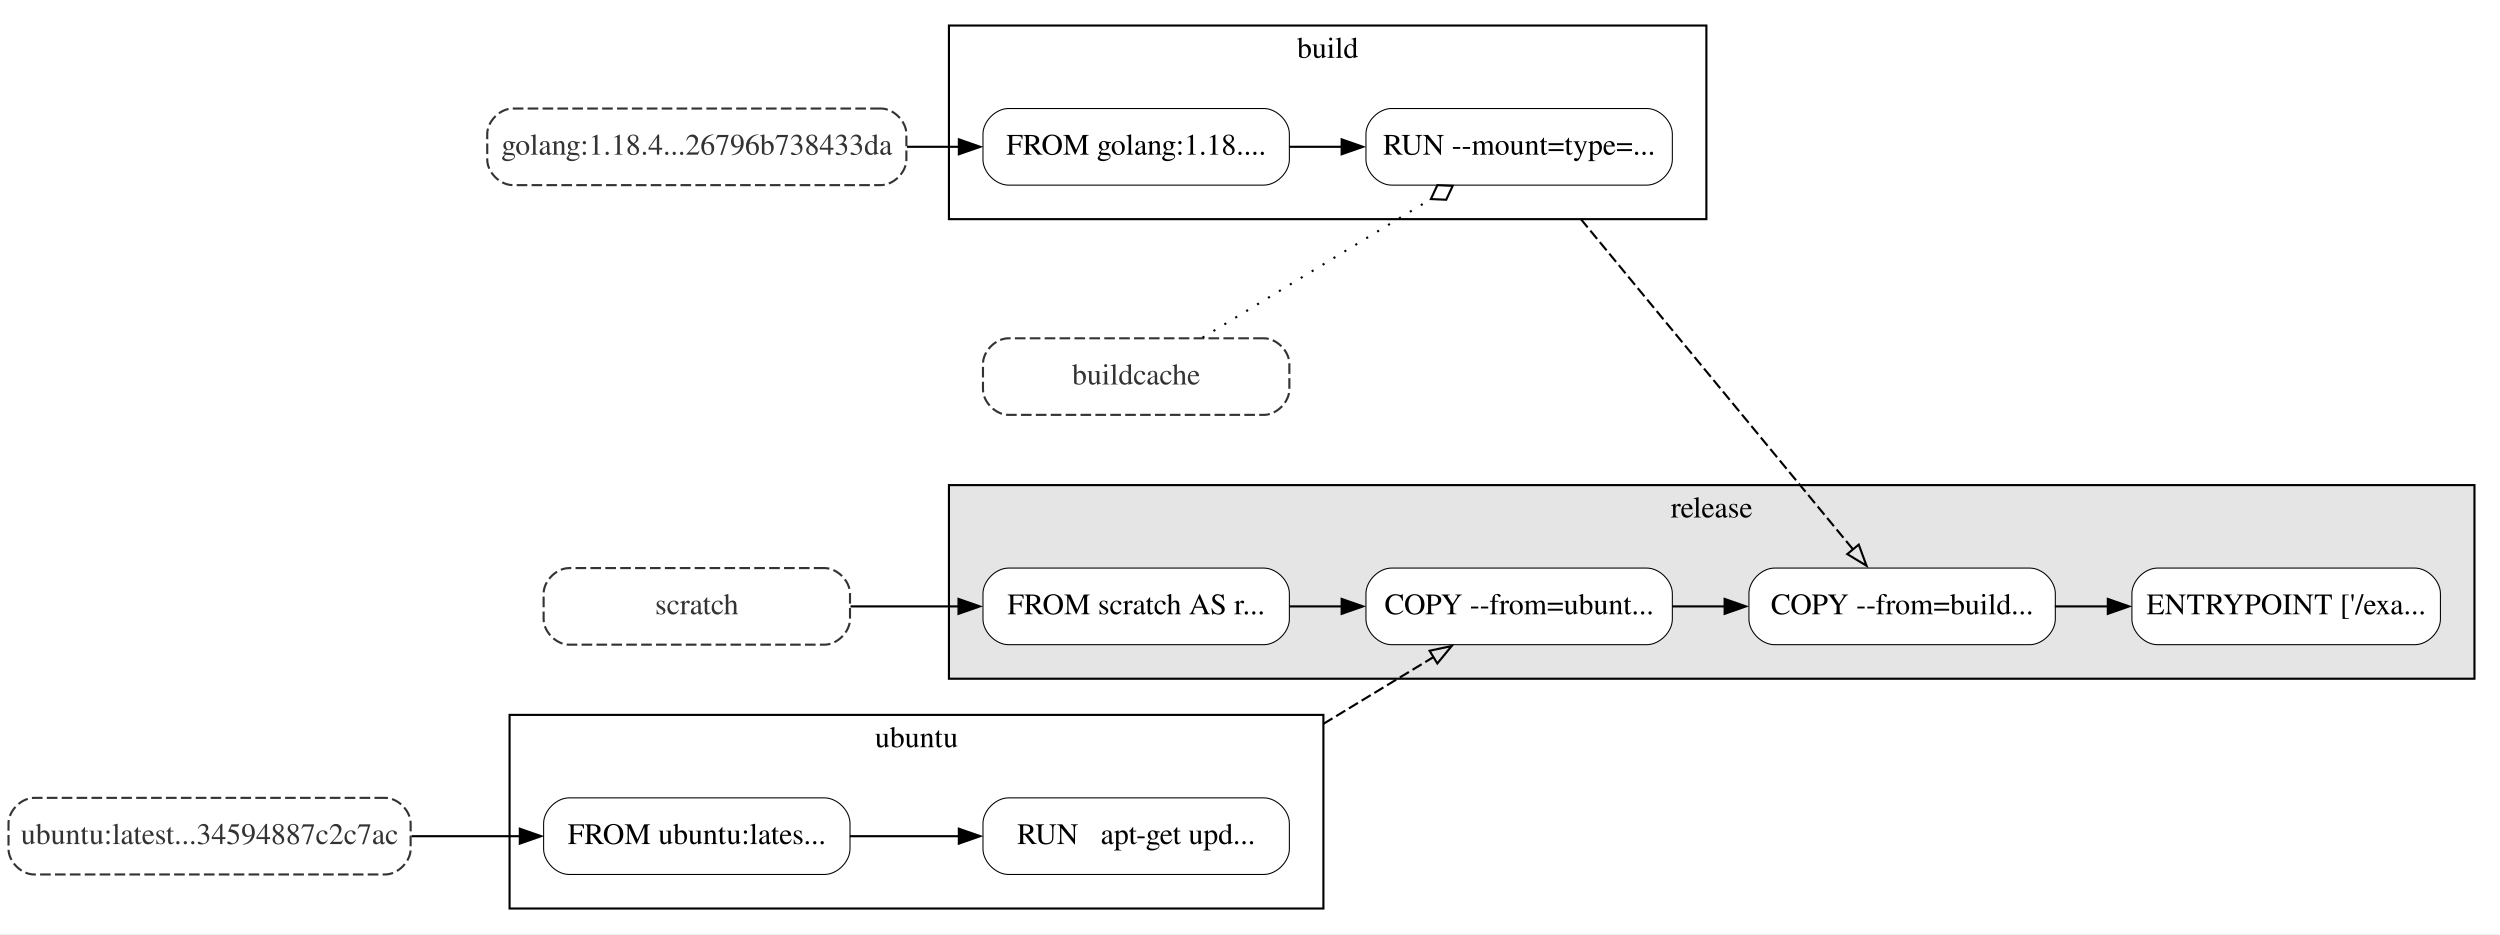
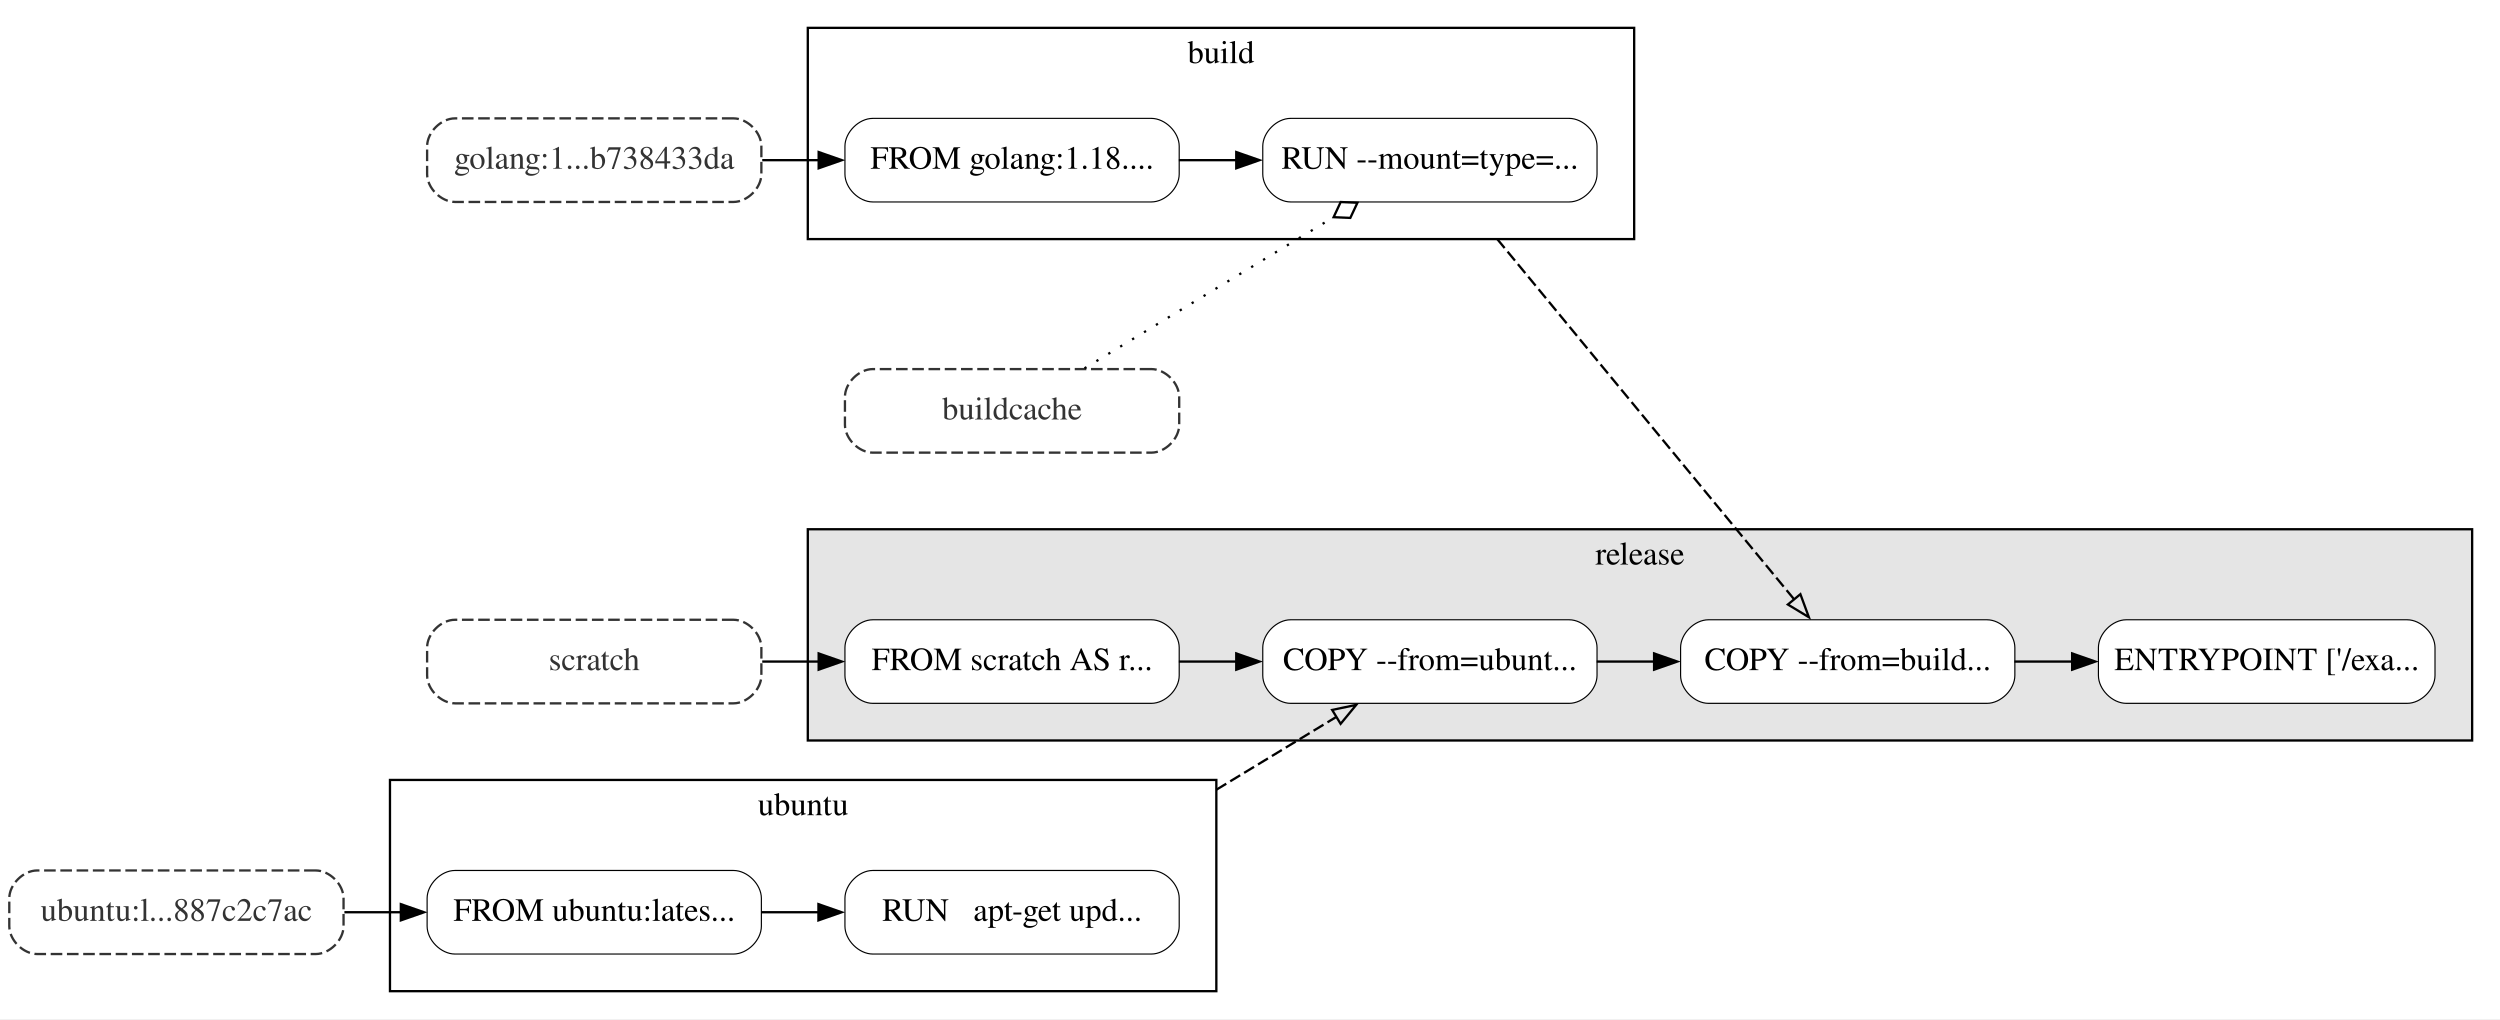
- <svg xmlns="http://www.w3.org/2000/svg" width="1175pt" height="439pt" viewBox="0.00 0.00 1175.00 439.00">
+ <svg xmlns="http://www.w3.org/2000/svg" width="1077pt" height="439pt" viewBox="0.00 0.00 1077.00 439.00">
  <g id="graph0" class="graph" transform="scale(1 1) rotate(0) translate(4 435)">
-     <polygon fill="white" stroke="none" points="-4,4 -4,-435 1171,-435 1171,4 -4,4" />
+     <polygon fill="white" stroke="none" points="-4,4 -4,-435 1073,-435 1073,4 -4,4" />
    <g id="clust1" class="cluster">
-       <polygon fill="none" stroke="black" points="235.5,-8 235.5,-99 618,-99 618,-8 235.5,-8" />
-       <text text-anchor="middle" x="426.75" y="-83.8" font-family="Times,serif" font-size="14.00">ubuntu</text>
+       <polygon fill="none" stroke="black" points="164,-8 164,-99 520,-99 520,-8 164,-8" />
+       <text text-anchor="middle" x="342" y="-83.8" font-family="Times,serif" font-size="14.00">ubuntu</text>
    </g>
    <g id="clust2" class="cluster">
-       <polygon fill="none" stroke="black" points="442,-332 442,-423 798,-423 798,-332 442,-332" />
-       <text text-anchor="middle" x="620" y="-407.8" font-family="Times,serif" font-size="14.00">build</text>
+       <polygon fill="none" stroke="black" points="344,-332 344,-423 700,-423 700,-332 344,-332" />
+       <text text-anchor="middle" x="522" y="-407.8" font-family="Times,serif" font-size="14.00">build</text>
    </g>
    <g id="clust3" class="cluster">
-       <polygon fill="#e5e5e5" stroke="black" points="442,-116 442,-207 1159,-207 1159,-116 442,-116" />
-       <text text-anchor="middle" x="800.5" y="-191.8" font-family="Times,serif" font-size="14.00">release</text>
+       <polygon fill="#e5e5e5" stroke="black" points="344,-116 344,-207 1061,-207 1061,-116 344,-116" />
+       <text text-anchor="middle" x="702.5" y="-191.8" font-family="Times,serif" font-size="14.00">release</text>
    </g>
    <g id="node1" class="node">
-       <path fill="white" stroke="black" stroke-width="0.5" d="M383.5,-60C383.5,-60 263.5,-60 263.5,-60 257.5,-60 251.5,-54 251.5,-48 251.5,-48 251.5,-36 251.5,-36 251.5,-30 257.5,-24 263.5,-24 263.5,-24 383.5,-24 383.5,-24 389.5,-24 395.5,-30 395.5,-36 395.5,-36 395.5,-48 395.5,-48 395.5,-54 389.5,-60 383.5,-60" />
-       <text text-anchor="middle" x="323.5" y="-38.3" font-family="Times,serif" font-size="14.00">FROM ubuntu:lates...</text>
+       <path fill="white" stroke="black" stroke-width="0.5" d="M312,-60C312,-60 192,-60 192,-60 186,-60 180,-54 180,-48 180,-48 180,-36 180,-36 180,-30 186,-24 192,-24 192,-24 312,-24 312,-24 318,-24 324,-30 324,-36 324,-36 324,-48 324,-48 324,-54 318,-60 312,-60" />
+       <text text-anchor="middle" x="252" y="-38.3" font-family="Times,serif" font-size="14.00">FROM ubuntu:lates...</text>
    </g>
    <g id="node2" class="node">
-       <path fill="white" stroke="black" stroke-width="0.5" d="M590,-60C590,-60 470,-60 470,-60 464,-60 458,-54 458,-48 458,-48 458,-36 458,-36 458,-30 464,-24 470,-24 470,-24 590,-24 590,-24 596,-24 602,-30 602,-36 602,-36 602,-48 602,-48 602,-54 596,-60 590,-60" />
-       <text text-anchor="middle" x="530" y="-38.3" font-family="Times,serif" font-size="14.00">RUN   apt-get upd...</text>
+       <path fill="white" stroke="black" stroke-width="0.5" d="M492,-60C492,-60 372,-60 372,-60 366,-60 360,-54 360,-48 360,-48 360,-36 360,-36 360,-30 366,-24 372,-24 372,-24 492,-24 492,-24 498,-24 504,-30 504,-36 504,-36 504,-48 504,-48 504,-54 498,-60 492,-60" />
+       <text text-anchor="middle" x="432" y="-38.3" font-family="Times,serif" font-size="14.00">RUN   apt-get upd...</text>
    </g>
    <g id="edge1" class="edge">
-       <path fill="none" stroke="black" d="M395.45,-42C412.11,-42 429.99,-42 447.08,-42" />
-       <polygon fill="black" stroke="black" points="446.66,-45.5 456.66,-42 446.66,-38.5 446.66,-45.5" />
+       <path fill="none" stroke="black" d="M323.86,-42C332.06,-42 340.47,-42 348.81,-42" />
+       <polygon fill="black" stroke="black" points="348.58,-45.5 358.58,-42 348.58,-38.5 348.58,-45.5" />
    </g>
    <g id="node9" class="node">
-       <path fill="white" stroke="black" stroke-width="0.5" d="M770,-168C770,-168 650,-168 650,-168 644,-168 638,-162 638,-156 638,-156 638,-144 638,-144 638,-138 644,-132 650,-132 650,-132 770,-132 770,-132 776,-132 782,-138 782,-144 782,-144 782,-156 782,-156 782,-162 776,-168 770,-168" />
-       <text text-anchor="middle" x="710" y="-146.3" font-family="Times,serif" font-size="14.00">COPY --from=ubunt...</text>
+       <path fill="white" stroke="black" stroke-width="0.5" d="M672,-168C672,-168 552,-168 552,-168 546,-168 540,-162 540,-156 540,-156 540,-144 540,-144 540,-138 546,-132 552,-132 552,-132 672,-132 672,-132 678,-132 684,-138 684,-144 684,-144 684,-156 684,-156 684,-162 678,-168 672,-168" />
+       <text text-anchor="middle" x="612" y="-146.3" font-family="Times,serif" font-size="14.00">COPY --from=ubunt...</text>
    </g>
    <g id="edge10" class="edge">
-       <path fill="none" stroke="black" stroke-dasharray="5,2" d="M618,-94.79C636.16,-105.8 654.43,-116.89 669.78,-126.21" />
-       <polygon fill="none" stroke="black" points="667.9,-129.16 678.27,-131.35 671.54,-123.17 667.9,-129.16" />
+       <path fill="none" stroke="black" stroke-dasharray="5,2" d="M520,-94.79C538.16,-105.8 556.43,-116.89 571.78,-126.21" />
+       <polygon fill="none" stroke="black" points="569.9,-129.16 580.27,-131.35 573.54,-123.17 569.9,-129.16" />
    </g>
    <g id="node3" class="node">
-       <path fill="none" stroke="#333333" stroke-dasharray="5,2" d="M177,-60C177,-60 12,-60 12,-60 6,-60 0,-54 0,-48 0,-48 0,-36 0,-36 0,-30 6,-24 12,-24 12,-24 177,-24 177,-24 183,-24 189,-30 189,-36 189,-36 189,-48 189,-48 189,-54 183,-60 177,-60" />
-       <text text-anchor="middle" x="94.5" y="-38.3" font-family="Times,serif" font-size="14.00" fill="#333333">ubuntu:latest...34594887c2c7ac</text>
+       <path fill="none" stroke="#333333" stroke-dasharray="5,2" d="M132,-60C132,-60 12,-60 12,-60 6,-60 0,-54 0,-48 0,-48 0,-36 0,-36 0,-30 6,-24 12,-24 12,-24 132,-24 132,-24 138,-24 144,-30 144,-36 144,-36 144,-48 144,-48 144,-54 138,-60 132,-60" />
+       <text text-anchor="middle" x="72" y="-38.3" font-family="Times,serif" font-size="14.00" fill="#333333">ubuntu:l...887c2c7ac</text>
    </g>
    <g id="edge2" class="edge">
-       <path fill="none" stroke="black" d="M189.47,-42C206.41,-42 223.96,-42 240.53,-42" />
-       <polygon fill="black" stroke="black" points="240.32,-45.5 250.31,-42 240.31,-38.5 240.32,-45.5" />
+       <path fill="none" stroke="black" d="M144.37,-42C152.39,-42 160.61,-42 168.76,-42" />
+       <polygon fill="black" stroke="black" points="168.68,-45.5 178.68,-42 168.68,-38.5 168.68,-45.5" />
    </g>
    <g id="node4" class="node">
-       <path fill="white" stroke="black" stroke-width="0.5" d="M590,-384C590,-384 470,-384 470,-384 464,-384 458,-378 458,-372 458,-372 458,-360 458,-360 458,-354 464,-348 470,-348 470,-348 590,-348 590,-348 596,-348 602,-354 602,-360 602,-360 602,-372 602,-372 602,-378 596,-384 590,-384" />
-       <text text-anchor="middle" x="530" y="-362.3" font-family="Times,serif" font-size="14.00">FROM golang:1.18....</text>
+       <path fill="white" stroke="black" stroke-width="0.5" d="M492,-384C492,-384 372,-384 372,-384 366,-384 360,-378 360,-372 360,-372 360,-360 360,-360 360,-354 366,-348 372,-348 372,-348 492,-348 492,-348 498,-348 504,-354 504,-360 504,-360 504,-372 504,-372 504,-378 498,-384 492,-384" />
+       <text text-anchor="middle" x="432" y="-362.3" font-family="Times,serif" font-size="14.00">FROM golang:1.18....</text>
    </g>
    <g id="node5" class="node">
-       <path fill="white" stroke="black" stroke-width="0.5" d="M770,-384C770,-384 650,-384 650,-384 644,-384 638,-378 638,-372 638,-372 638,-360 638,-360 638,-354 644,-348 650,-348 650,-348 770,-348 770,-348 776,-348 782,-354 782,-360 782,-360 782,-372 782,-372 782,-378 776,-384 770,-384" />
-       <text text-anchor="middle" x="710" y="-362.3" font-family="Times,serif" font-size="14.00">RUN --mount=type=...</text>
+       <path fill="white" stroke="black" stroke-width="0.5" d="M672,-384C672,-384 552,-384 552,-384 546,-384 540,-378 540,-372 540,-372 540,-360 540,-360 540,-354 546,-348 552,-348 552,-348 672,-348 672,-348 678,-348 684,-354 684,-360 684,-360 684,-372 684,-372 684,-378 678,-384 672,-384" />
+       <text text-anchor="middle" x="612" y="-362.3" font-family="Times,serif" font-size="14.00">RUN --mount=type=...</text>
    </g>
    <g id="edge3" class="edge">
-       <path fill="none" stroke="black" d="M601.86,-366C610.06,-366 618.47,-366 626.81,-366" />
-       <polygon fill="black" stroke="black" points="626.58,-369.5 636.58,-366 626.58,-362.5 626.58,-369.5" />
+       <path fill="none" stroke="black" d="M503.86,-366C512.06,-366 520.47,-366 528.81,-366" />
+       <polygon fill="black" stroke="black" points="528.58,-369.5 538.58,-366 528.58,-362.5 528.58,-369.5" />
    </g>
    <g id="node10" class="node">
-       <path fill="white" stroke="black" stroke-width="0.5" d="M950,-168C950,-168 830,-168 830,-168 824,-168 818,-162 818,-156 818,-156 818,-144 818,-144 818,-138 824,-132 830,-132 830,-132 950,-132 950,-132 956,-132 962,-138 962,-144 962,-144 962,-156 962,-156 962,-162 956,-168 950,-168" />
-       <text text-anchor="middle" x="890" y="-146.3" font-family="Times,serif" font-size="14.00">COPY --from=build...</text>
+       <path fill="white" stroke="black" stroke-width="0.5" d="M852,-168C852,-168 732,-168 732,-168 726,-168 720,-162 720,-156 720,-156 720,-144 720,-144 720,-138 726,-132 732,-132 732,-132 852,-132 852,-132 858,-132 864,-138 864,-144 864,-144 864,-156 864,-156 864,-162 858,-168 852,-168" />
+       <text text-anchor="middle" x="792" y="-146.3" font-family="Times,serif" font-size="14.00">COPY --from=build...</text>
    </g>
    <g id="edge11" class="edge">
-       <path fill="none" stroke="black" stroke-dasharray="5,2" d="M739.01,-332C774.42,-289.05 834.62,-215.99 866.94,-176.77" />
-       <polygon fill="none" stroke="black" points="869.61,-179.03 873.27,-169.09 864.21,-174.58 869.61,-179.03" />
+       <path fill="none" stroke="black" stroke-dasharray="5,2" d="M641.01,-332C676.42,-289.05 736.62,-215.99 768.94,-176.77" />
+       <polygon fill="none" stroke="black" points="771.61,-179.03 775.27,-169.09 766.21,-174.58 771.61,-179.03" />
    </g>
    <g id="node6" class="node">
-       <path fill="none" stroke="#333333" stroke-dasharray="5,2" d="M410,-384C410,-384 237,-384 237,-384 231,-384 225,-378 225,-372 225,-372 225,-360 225,-360 225,-354 231,-348 237,-348 237,-348 410,-348 410,-348 416,-348 422,-354 422,-360 422,-360 422,-372 422,-372 422,-378 416,-384 410,-384" />
-       <text text-anchor="middle" x="323.5" y="-362.3" font-family="Times,serif" font-size="14.00" fill="#333333">golang:1.18.4...26796b738433da</text>
+       <path fill="none" stroke="#333333" stroke-dasharray="5,2" d="M312,-384C312,-384 192,-384 192,-384 186,-384 180,-378 180,-372 180,-372 180,-360 180,-360 180,-354 186,-348 192,-348 192,-348 312,-348 312,-348 318,-348 324,-354 324,-360 324,-360 324,-372 324,-372 324,-378 318,-384 312,-384" />
+       <text text-anchor="middle" x="252" y="-362.3" font-family="Times,serif" font-size="14.00" fill="#333333">golang:1...b738433da</text>
    </g>
    <g id="edge4" class="edge">
-       <path fill="none" stroke="black" d="M422.26,-366C430.49,-366 438.77,-366 446.87,-366" />
-       <polygon fill="black" stroke="black" points="446.67,-369.5 456.67,-366 446.67,-362.5 446.67,-369.5" />
+       <path fill="none" stroke="black" d="M324.37,-366C332.39,-366 340.61,-366 348.76,-366" />
+       <polygon fill="black" stroke="black" points="348.68,-369.5 358.68,-366 348.68,-362.5 348.68,-369.5" />
    </g>
    <g id="node7" class="node">
-       <path fill="none" stroke="#333333" stroke-dasharray="5,2" d="M590,-276C590,-276 470,-276 470,-276 464,-276 458,-270 458,-264 458,-264 458,-252 458,-252 458,-246 464,-240 470,-240 470,-240 590,-240 590,-240 596,-240 602,-246 602,-252 602,-252 602,-264 602,-264 602,-270 596,-276 590,-276" />
-       <text text-anchor="middle" x="530" y="-254.3" font-family="Times,serif" font-size="14.00" fill="#333333">buildcache</text>
+       <path fill="none" stroke="#333333" stroke-dasharray="5,2" d="M492,-276C492,-276 372,-276 372,-276 366,-276 360,-270 360,-264 360,-264 360,-252 360,-252 360,-246 366,-240 372,-240 372,-240 492,-240 492,-240 498,-240 504,-246 504,-252 504,-252 504,-264 504,-264 504,-270 498,-276 492,-276" />
+       <text text-anchor="middle" x="432" y="-254.3" font-family="Times,serif" font-size="14.00" fill="#333333">buildcache</text>
    </g>
    <g id="edge5" class="edge">
-       <path fill="none" stroke="black" stroke-dasharray="1,5" d="M561.2,-276.32C590.74,-294.25 635.94,-321.67 668.57,-341.47" />
-       <polygon fill="none" stroke="black" points="668.52,-341.44 675.72,-341.13 678.78,-347.66 671.57,-347.97 668.52,-341.44" />
+       <path fill="none" stroke="black" stroke-dasharray="1,5" d="M463.2,-276.32C492.74,-294.25 537.94,-321.67 570.57,-341.47" />
+       <polygon fill="none" stroke="black" points="570.52,-341.44 577.72,-341.13 580.78,-347.66 573.57,-347.97 570.52,-341.44" />
    </g>
    <g id="node8" class="node">
-       <path fill="white" stroke="black" stroke-width="0.5" d="M590,-168C590,-168 470,-168 470,-168 464,-168 458,-162 458,-156 458,-156 458,-144 458,-144 458,-138 464,-132 470,-132 470,-132 590,-132 590,-132 596,-132 602,-138 602,-144 602,-144 602,-156 602,-156 602,-162 596,-168 590,-168" />
-       <text text-anchor="middle" x="530" y="-146.3" font-family="Times,serif" font-size="14.00">FROM scratch AS r...</text>
+       <path fill="white" stroke="black" stroke-width="0.5" d="M492,-168C492,-168 372,-168 372,-168 366,-168 360,-162 360,-156 360,-156 360,-144 360,-144 360,-138 366,-132 372,-132 372,-132 492,-132 492,-132 498,-132 504,-138 504,-144 504,-144 504,-156 504,-156 504,-162 498,-168 492,-168" />
+       <text text-anchor="middle" x="432" y="-146.3" font-family="Times,serif" font-size="14.00">FROM scratch AS r...</text>
    </g>
    <g id="edge6" class="edge">
-       <path fill="none" stroke="black" d="M601.86,-150C610.06,-150 618.47,-150 626.81,-150" />
-       <polygon fill="black" stroke="black" points="626.58,-153.5 636.58,-150 626.58,-146.5 626.58,-153.5" />
+       <path fill="none" stroke="black" d="M503.86,-150C512.06,-150 520.47,-150 528.81,-150" />
+       <polygon fill="black" stroke="black" points="528.58,-153.5 538.58,-150 528.58,-146.5 528.58,-153.5" />
    </g>
    <g id="edge7" class="edge">
-       <path fill="none" stroke="black" d="M781.86,-150C790.06,-150 798.47,-150 806.81,-150" />
-       <polygon fill="black" stroke="black" points="806.58,-153.5 816.58,-150 806.58,-146.5 806.58,-153.5" />
+       <path fill="none" stroke="black" d="M683.86,-150C692.06,-150 700.47,-150 708.81,-150" />
+       <polygon fill="black" stroke="black" points="708.58,-153.5 718.58,-150 708.58,-146.5 708.58,-153.5" />
    </g>
    <g id="node11" class="node">
-       <path fill="white" stroke="black" stroke-width="0.5" d="M1131,-168C1131,-168 1010,-168 1010,-168 1004,-168 998,-162 998,-156 998,-156 998,-144 998,-144 998,-138 1004,-132 1010,-132 1010,-132 1131,-132 1131,-132 1137,-132 1143,-138 1143,-144 1143,-144 1143,-156 1143,-156 1143,-162 1137,-168 1131,-168" />
-       <text text-anchor="middle" x="1070.5" y="-146.3" font-family="Times,serif" font-size="14.00">ENTRYPOINT ['/exa...</text>
+       <path fill="white" stroke="black" stroke-width="0.5" d="M1033,-168C1033,-168 912,-168 912,-168 906,-168 900,-162 900,-156 900,-156 900,-144 900,-144 900,-138 906,-132 912,-132 912,-132 1033,-132 1033,-132 1039,-132 1045,-138 1045,-144 1045,-144 1045,-156 1045,-156 1045,-162 1039,-168 1033,-168" />
+       <text text-anchor="middle" x="972.5" y="-146.3" font-family="Times,serif" font-size="14.00">ENTRYPOINT ['/exa...</text>
    </g>
    <g id="edge8" class="edge">
-       <path fill="none" stroke="black" d="M961.8,-150C970.04,-150 978.49,-150 986.86,-150" />
-       <polygon fill="black" stroke="black" points="986.68,-153.5 996.68,-150 986.68,-146.5 986.68,-153.5" />
+       <path fill="none" stroke="black" d="M863.8,-150C872.04,-150 880.49,-150 888.86,-150" />
+       <polygon fill="black" stroke="black" points="888.68,-153.5 898.68,-150 888.68,-146.5 888.68,-153.5" />
    </g>
    <g id="node12" class="node">
-       <path fill="none" stroke="#333333" stroke-dasharray="5,2" d="M383.5,-168C383.5,-168 263.5,-168 263.5,-168 257.5,-168 251.5,-162 251.5,-156 251.5,-156 251.5,-144 251.5,-144 251.5,-138 257.5,-132 263.5,-132 263.5,-132 383.5,-132 383.5,-132 389.5,-132 395.5,-138 395.5,-144 395.5,-144 395.5,-156 395.5,-156 395.5,-162 389.5,-168 383.5,-168" />
-       <text text-anchor="middle" x="323.5" y="-146.3" font-family="Times,serif" font-size="14.00" fill="#333333">scratch</text>
+       <path fill="none" stroke="#333333" stroke-dasharray="5,2" d="M312,-168C312,-168 192,-168 192,-168 186,-168 180,-162 180,-156 180,-156 180,-144 180,-144 180,-138 186,-132 192,-132 192,-132 312,-132 312,-132 318,-132 324,-138 324,-144 324,-144 324,-156 324,-156 324,-162 318,-168 312,-168" />
+       <text text-anchor="middle" x="252" y="-146.3" font-family="Times,serif" font-size="14.00" fill="#333333">scratch</text>
    </g>
    <g id="edge9" class="edge">
-       <path fill="none" stroke="black" d="M395.74,-150C412.13,-150 429.69,-150 446.51,-150" />
-       <polygon fill="black" stroke="black" points="446.5,-153.5 456.5,-150 446.5,-146.5 446.5,-153.5" />
+       <path fill="none" stroke="black" d="M324.37,-150C332.39,-150 340.61,-150 348.76,-150" />
+       <polygon fill="black" stroke="black" points="348.68,-153.5 358.68,-150 348.68,-146.5 348.68,-153.5" />
    </g>
  </g>
</svg>
